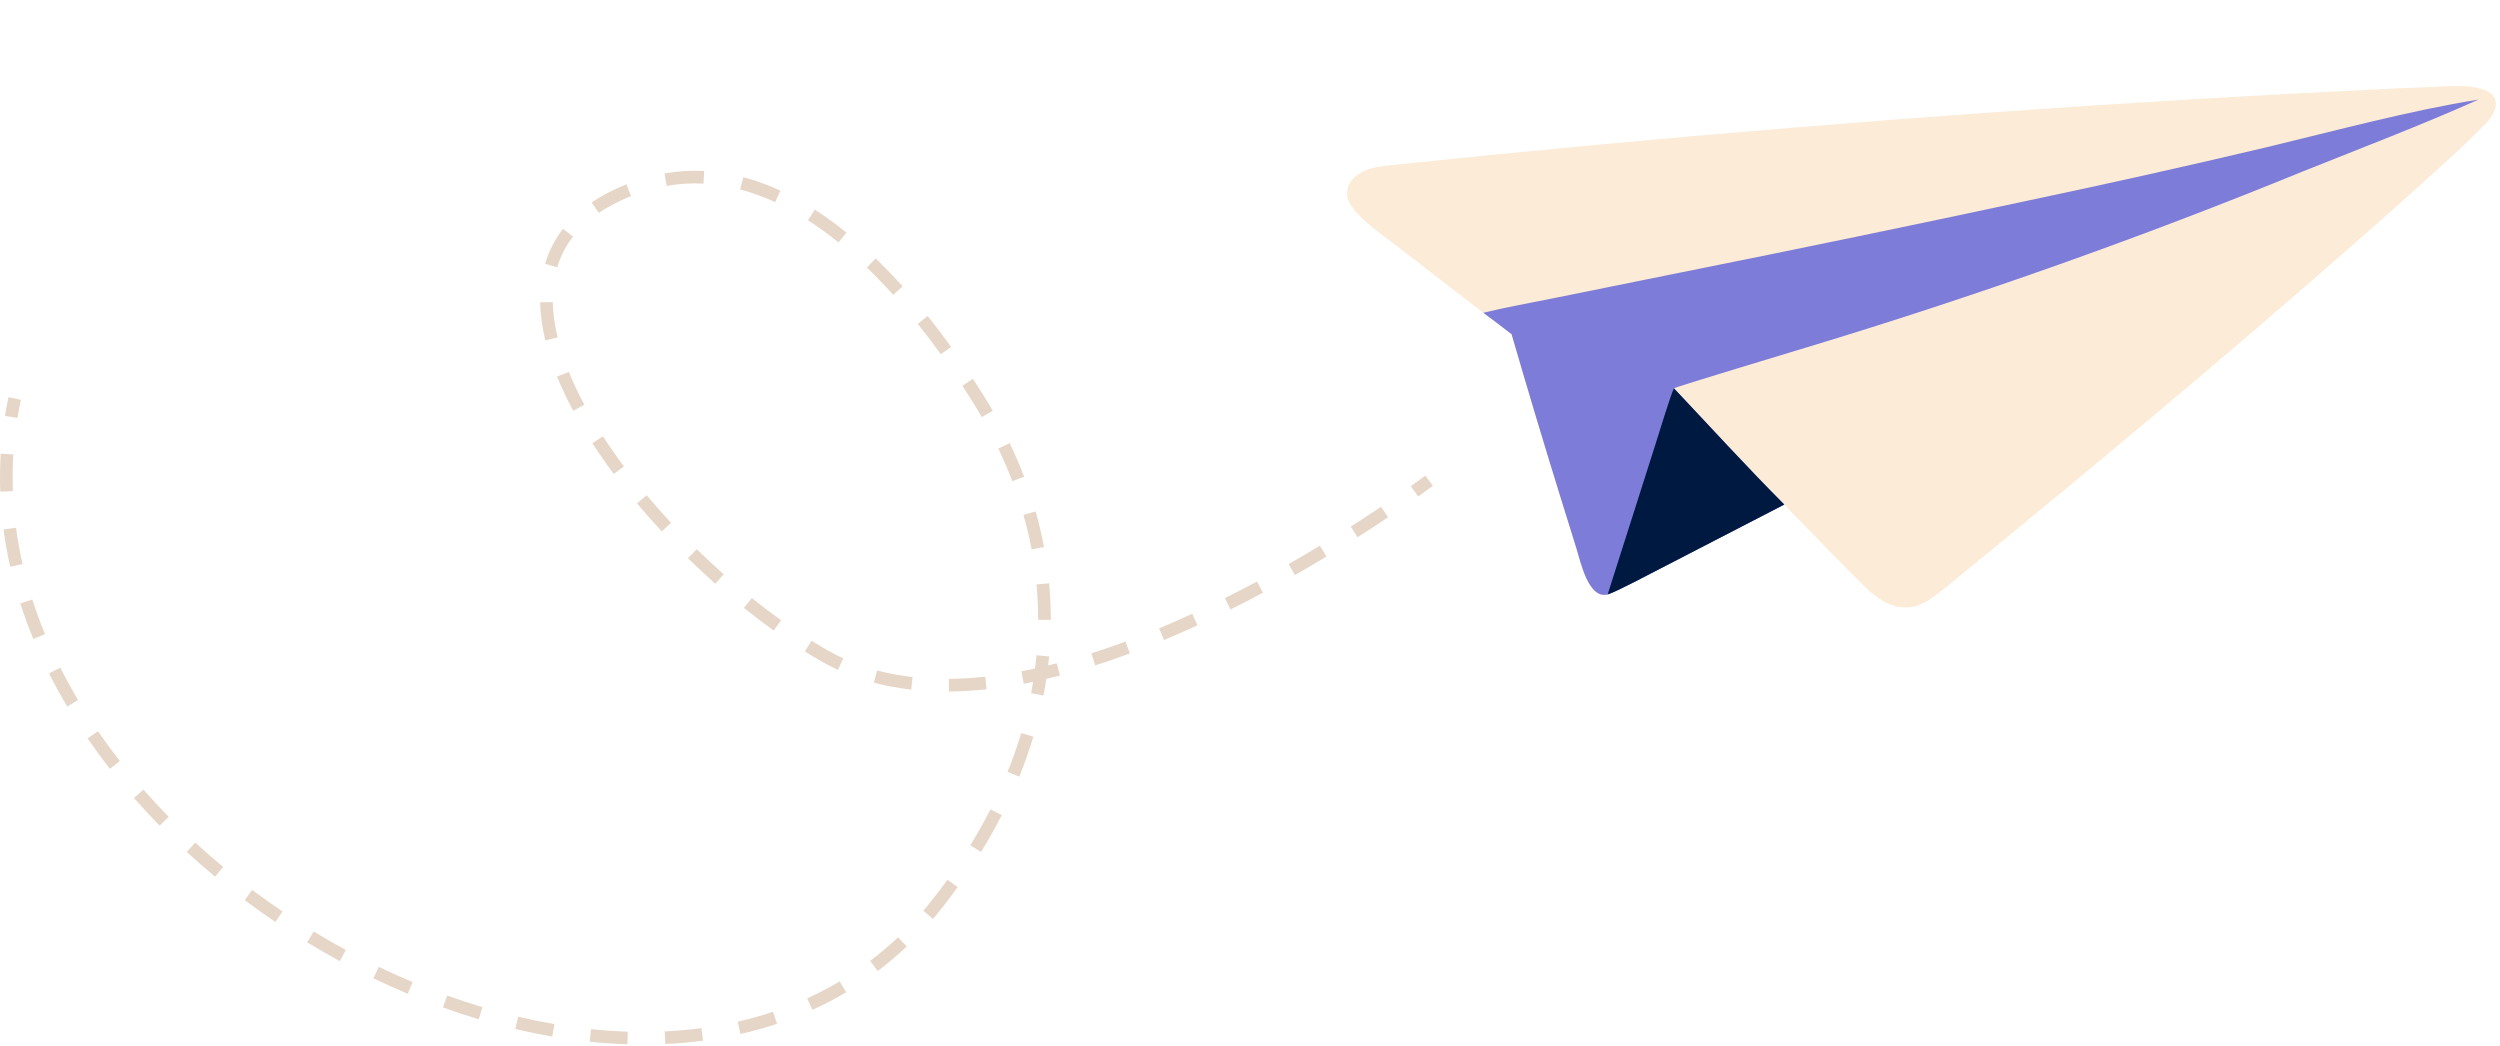
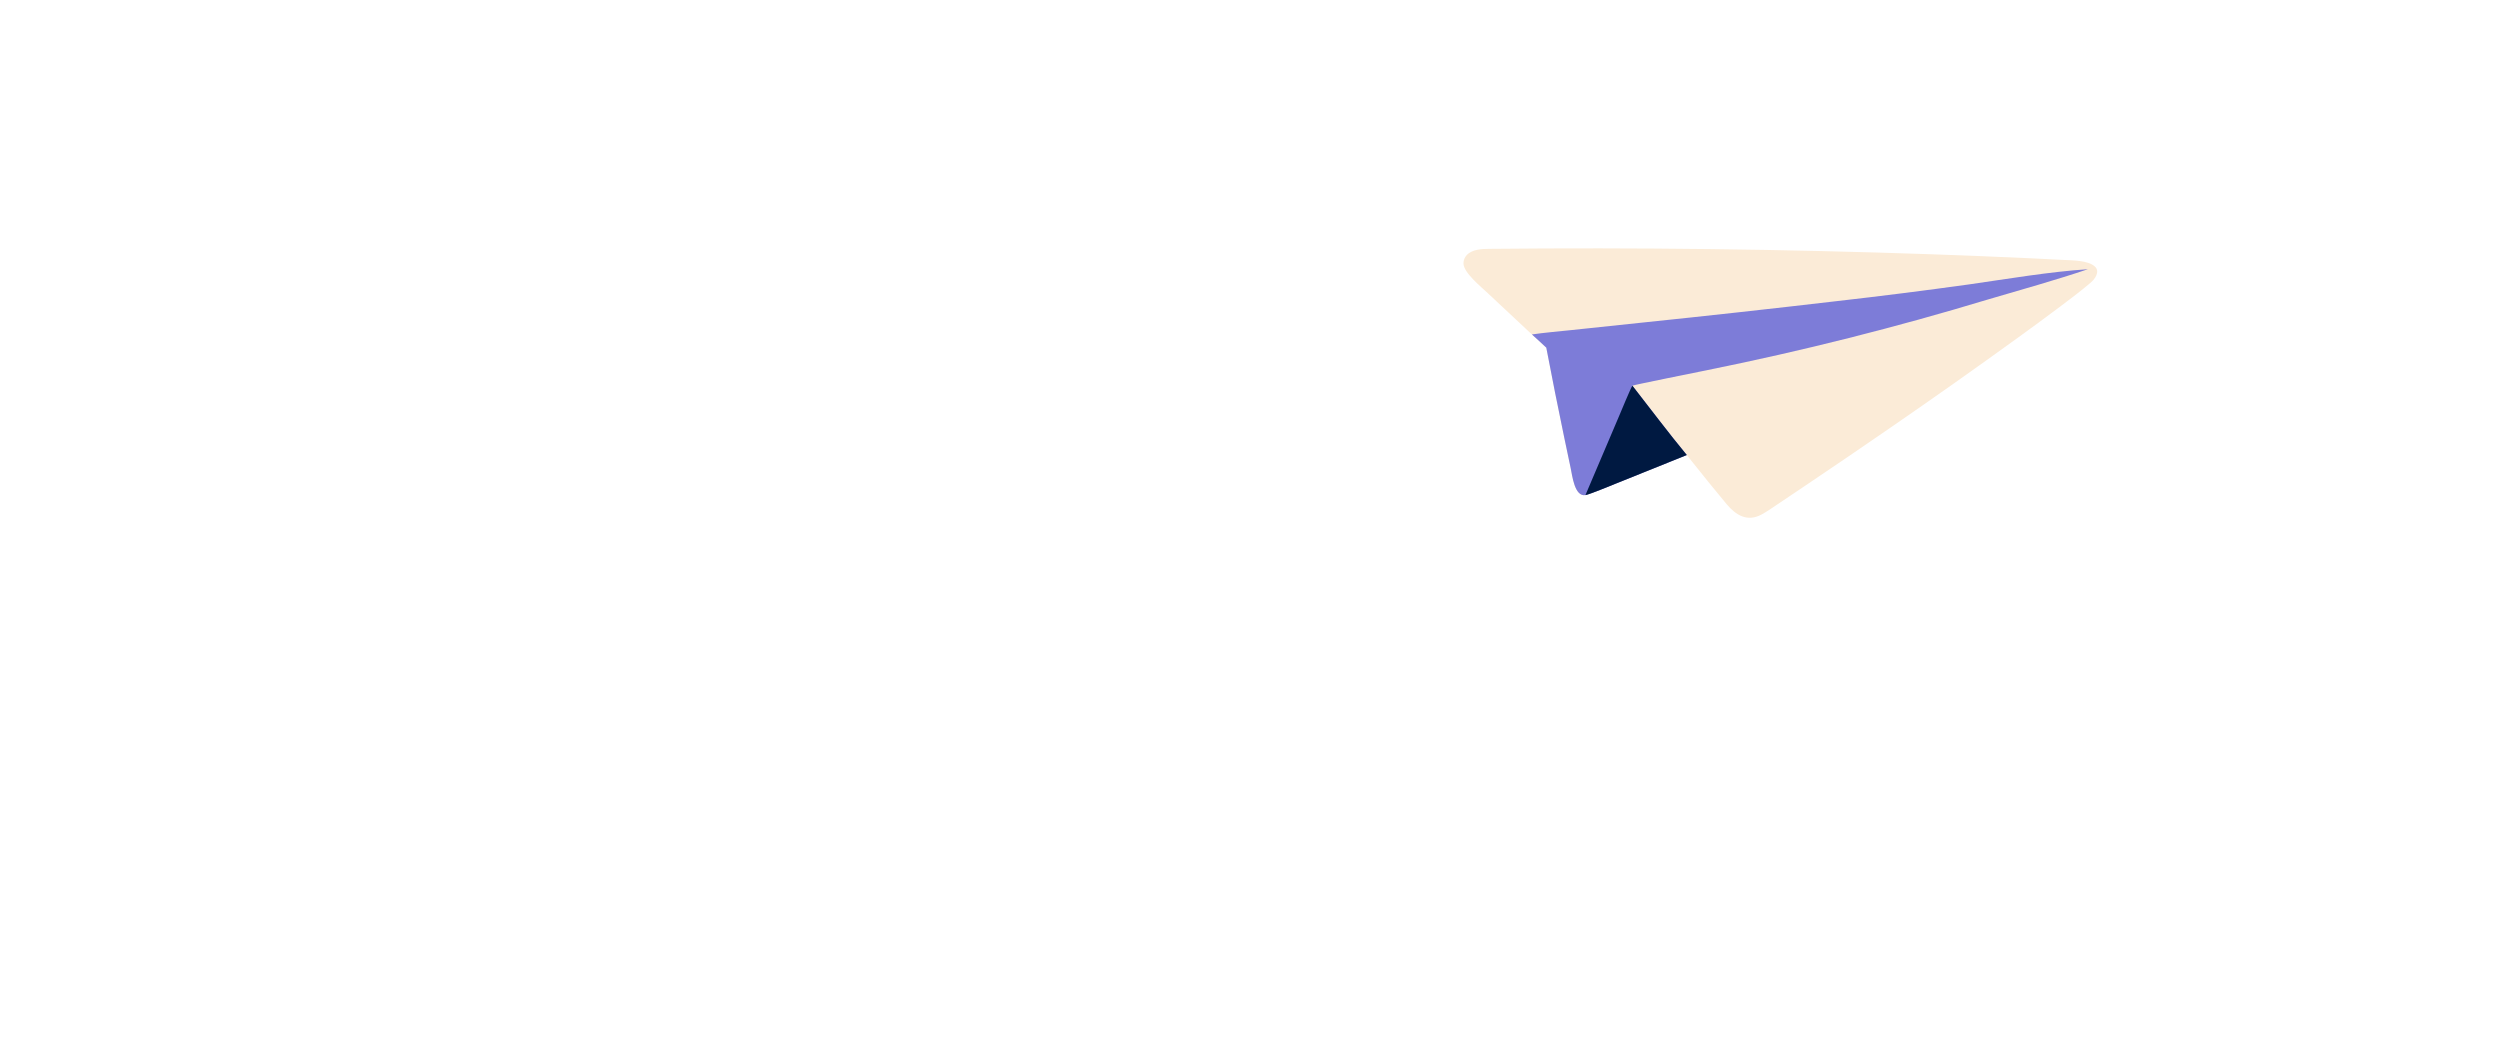
<svg xmlns="http://www.w3.org/2000/svg" width="593" height="248" viewBox="0 0 593 248" fill="none">
-   <path d="M351.831 74.19L331.169 58.223C327.934 55.686 320.078 50.499 319.577 46.547C319.417 45.183 319.804 43.811 320.652 42.731C322.809 40.005 326.91 39.486 330.079 39.164C393.31 32.549 456.681 27.341 520.144 23.544C534.391 22.702 548.641 21.936 562.896 21.246C567.571 21.006 572.247 20.798 576.923 20.624C580.804 20.483 587.468 19.732 590.742 22.139C593.41 24.099 591.308 27.643 589.544 29.371C585.833 33.187 581.903 36.794 577.965 40.372C572.251 45.576 566.488 50.724 560.677 55.815C543.778 70.663 526.703 85.309 509.455 99.748C498.001 109.357 486.49 118.898 474.922 128.37L464.087 137.229C462.01 138.916 459.876 140.781 457.653 142.243C451.922 146.014 446.79 143.563 442.282 139.11C436.405 133.304 430.469 127.154 424.705 121.201C424.273 120.762 423.679 120.047 423.233 119.676L393.933 134.814C391.667 135.973 383.21 140.466 381.334 141.002C376.74 142.197 374.894 133.144 373.901 129.997L369.978 117.387C366.054 104.72 362.245 92.017 358.55 79.281C356.38 77.558 354.055 75.854 351.831 74.19Z" fill="#FBEBD7" />
-   <path d="M351.831 74.19C357.037 72.91 363.216 71.806 368.519 70.728L398.833 64.602C426.457 59.07 454.045 53.357 481.595 47.462C500.278 43.524 518.914 39.356 537.494 34.96C553.311 31.158 571.923 26.146 587.91 23.616C574.811 29.489 559.808 35.235 546.426 40.584C507.888 56.349 468.625 70.279 428.77 82.328C425.23 83.414 397.253 91.823 397.06 92.113C405.475 101.027 414.638 111.08 423.233 119.677L393.933 134.814C391.667 135.973 383.21 140.467 381.334 141.002C376.74 142.197 374.894 133.144 373.901 129.997L369.978 117.387C366.054 104.72 362.245 92.018 358.55 79.282C356.38 77.558 354.055 75.854 351.831 74.19Z" fill="#7D7CD8" />
-   <path d="M381.334 141.002L392.608 105.601C393.13 103.961 396.456 93.087 397.059 92.114C405.475 101.027 414.638 111.08 423.232 119.677L393.933 134.814C391.666 135.974 383.209 140.467 381.334 141.002Z" fill="#001941" />
-   <path d="M338.98 114.015C338.98 114.015 337.756 114.944 335.512 116.546M246.855 159.81C248.251 159.495 249.649 159.156 251.047 158.794M246.855 159.81C245.417 160.135 243.982 160.434 242.549 160.706M246.855 159.81C247.053 158.397 247.219 156.982 247.352 155.565M246.855 159.81C246.626 161.442 246.354 163.07 246.04 164.695M3.48 94.515C3.167 95.978 2.892 97.44 2.654 98.9M259.333 156.399C262.066 155.529 264.788 154.588 267.489 153.587M275.516 150.423C278.186 149.309 280.823 148.149 283.417 146.956M291.198 143.226C293.817 141.92 296.376 140.593 298.862 139.263M306.409 135.093C309.007 133.613 311.497 132.148 313.86 130.723M321.193 126.177C323.858 124.48 326.279 122.889 328.417 121.453M233.853 162.006C230.896 162.323 227.966 162.502 225.078 162.526M216.3 162.085C213.352 161.751 210.467 161.223 207.661 160.478M199.389 157.526C198.061 156.917 196.757 156.248 195.48 155.515C194.231 154.798 192.972 154.043 191.706 153.251M184.403 148.348C182.066 146.673 179.724 144.894 177.395 143.025M170.666 137.342C168.484 135.405 166.33 133.4 164.221 131.338M158.073 125.035C156.064 122.873 154.116 120.667 152.244 118.431M146.783 111.524C145.001 109.13 143.322 106.717 141.761 104.299M137.284 96.722C135.854 94.048 134.595 91.388 133.532 88.76M130.806 80.393C130.084 77.399 129.674 74.482 129.618 71.675M130.729 62.987C131.562 60.204 132.876 57.597 134.727 55.21M141.183 49.255C142.351 48.465 143.615 47.717 144.98 47.015C146.369 46.301 147.753 45.668 149.134 45.113M157.869 42.606C160.927 42.073 163.956 41.901 166.949 42.053M175.935 43.475C178.831 44.241 181.684 45.289 184.489 46.584M192.459 50.986C194.968 52.597 197.428 54.39 199.835 56.336M206.657 62.378C208.819 64.462 210.93 66.655 212.985 68.935M218.877 75.889C220.771 78.259 222.607 80.688 224.38 83.155M229.53 90.675C230.364 91.952 231.181 93.233 231.98 94.515C232.741 95.735 233.473 96.957 234.177 98.183M238.152 105.749C239.397 108.359 240.518 110.979 241.516 113.605M244.207 121.716C244.993 124.484 245.646 127.257 246.169 130.032M247.36 138.494C247.626 141.341 247.757 144.187 247.755 147.03M1.67 107.701C1.487 110.665 1.453 113.619 1.562 116.559M2.316 125.389C2.707 128.317 3.235 131.227 3.893 134.114M6.239 142.668C7.138 145.47 8.156 148.246 9.287 150.991M12.973 159.051C14.293 161.676 15.715 164.269 17.232 166.824M22.007 174.294C23.67 176.72 25.419 179.107 27.246 181.451M32.901 188.286C34.844 190.501 36.856 192.671 38.933 194.794M45.304 200.968C47.474 202.964 49.7 204.909 51.979 206.801M58.94 212.296C61.304 214.069 63.714 215.787 66.164 217.444M73.629 222.236C76.159 223.774 78.723 225.249 81.317 226.658M89.207 230.696C91.882 231.982 94.581 233.198 97.298 234.339M105.567 237.559C108.365 238.565 111.177 239.489 113.996 240.331M122.565 242.621C125.461 243.304 128.359 243.896 131.252 244.393M140.033 245.604C142.994 245.912 145.944 246.114 148.875 246.206M157.737 246.145C160.711 246.007 163.657 245.748 166.569 245.363M175.3 243.803C178.194 243.146 181.044 242.353 183.84 241.418M192.09 238.177C194.771 236.955 197.391 235.588 199.942 234.071M207.292 229.129C209.619 227.369 211.874 225.463 214.049 223.409M220.149 216.997C221.113 215.872 222.057 214.711 222.98 213.515C223.996 212.198 224.983 210.873 225.94 209.542M231.428 201.297C233.179 198.443 234.795 195.563 236.273 192.66M240.385 183.651C241.637 180.557 242.733 177.442 243.671 174.31" stroke-width="3" stroke="#E6D6C7" />
+   <g data-part="trail" fill="none" stroke="#E6D6C7" stroke-width="3" stroke-linecap="round" />
+   <g data-part="plane" transform="translate(420 89) scale(0.55)">
+     <g transform="rotate(5.4) translate(-456 -82)">
+       <path d="M351.831 74.19L331.169 58.223C327.934 55.686 320.078 50.499 319.577 46.547C319.417 45.183 319.804 43.811 320.652 42.731C322.809 40.005 326.91 39.486 330.079 39.164C393.31 32.549 456.681 27.341 520.144 23.544C534.391 22.702 548.641 21.936 562.896 21.246C567.571 21.006 572.247 20.798 576.923 20.624C580.804 20.483 587.468 19.732 590.742 22.139C593.41 24.099 591.308 27.643 589.544 29.371C585.833 33.187 581.903 36.794 577.965 40.372C572.251 45.576 566.488 50.724 560.677 55.815C543.778 70.663 526.703 85.309 509.455 99.748C498.001 109.357 486.49 118.898 474.922 128.37L464.087 137.229C462.01 138.916 459.876 140.781 457.653 142.243C451.922 146.014 446.79 143.563 442.282 139.11C436.405 133.304 430.469 127.154 424.705 121.201C424.273 120.762 423.679 120.047 423.233 119.676L393.933 134.814C391.667 135.973 383.21 140.466 381.334 141.002C376.74 142.197 374.894 133.144 373.901 129.997L369.978 117.387C366.054 104.72 362.245 92.017 358.55 79.281C356.38 77.558 354.055 75.854 351.831 74.19Z" fill="#FBEBD7" />
+       <path d="M351.831 74.19C357.037 72.91 363.216 71.806 368.519 70.728L398.833 64.602C426.457 59.07 454.045 53.357 481.595 47.462C500.278 43.524 518.914 39.356 537.494 34.96C553.311 31.158 571.923 26.146 587.91 23.616C574.811 29.489 559.808 35.235 546.426 40.584C507.888 56.349 468.625 70.279 428.77 82.328C425.23 83.414 397.253 91.823 397.06 92.113C405.475 101.027 414.638 111.08 423.233 119.677L393.933 134.814C391.667 135.973 383.21 140.467 381.334 141.002C376.74 142.197 374.894 133.144 373.901 129.997L369.978 117.387C366.054 104.72 362.245 92.018 358.55 79.282C356.38 77.558 354.055 75.854 351.831 74.19Z" fill="#7D7CD8" />
+       <path d="M381.334 141.002L392.608 105.601C393.13 103.961 396.456 93.087 397.059 92.114C405.475 101.027 414.638 111.08 423.232 119.677L393.933 134.814C391.666 135.974 383.209 140.467 381.334 141.002Z" fill="#001941" />
+     </g>
+   </g>
</svg>
